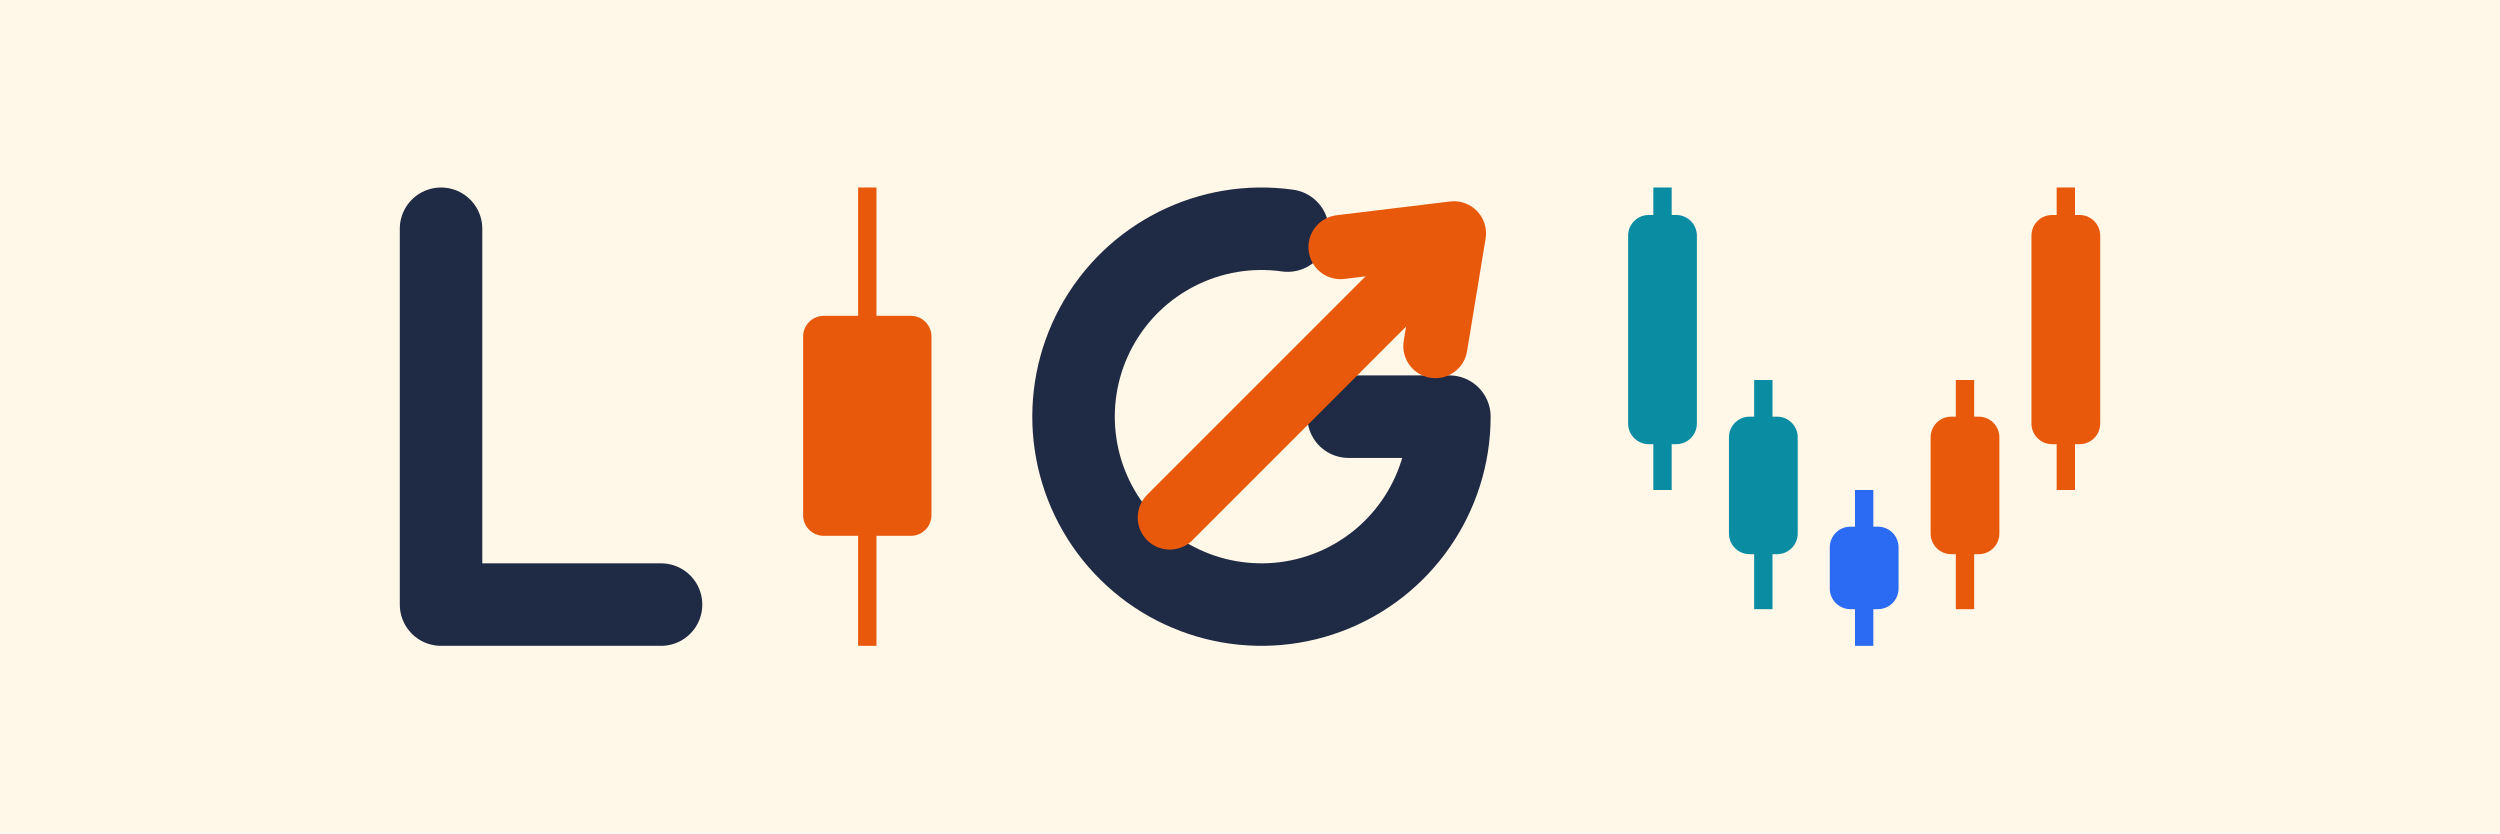
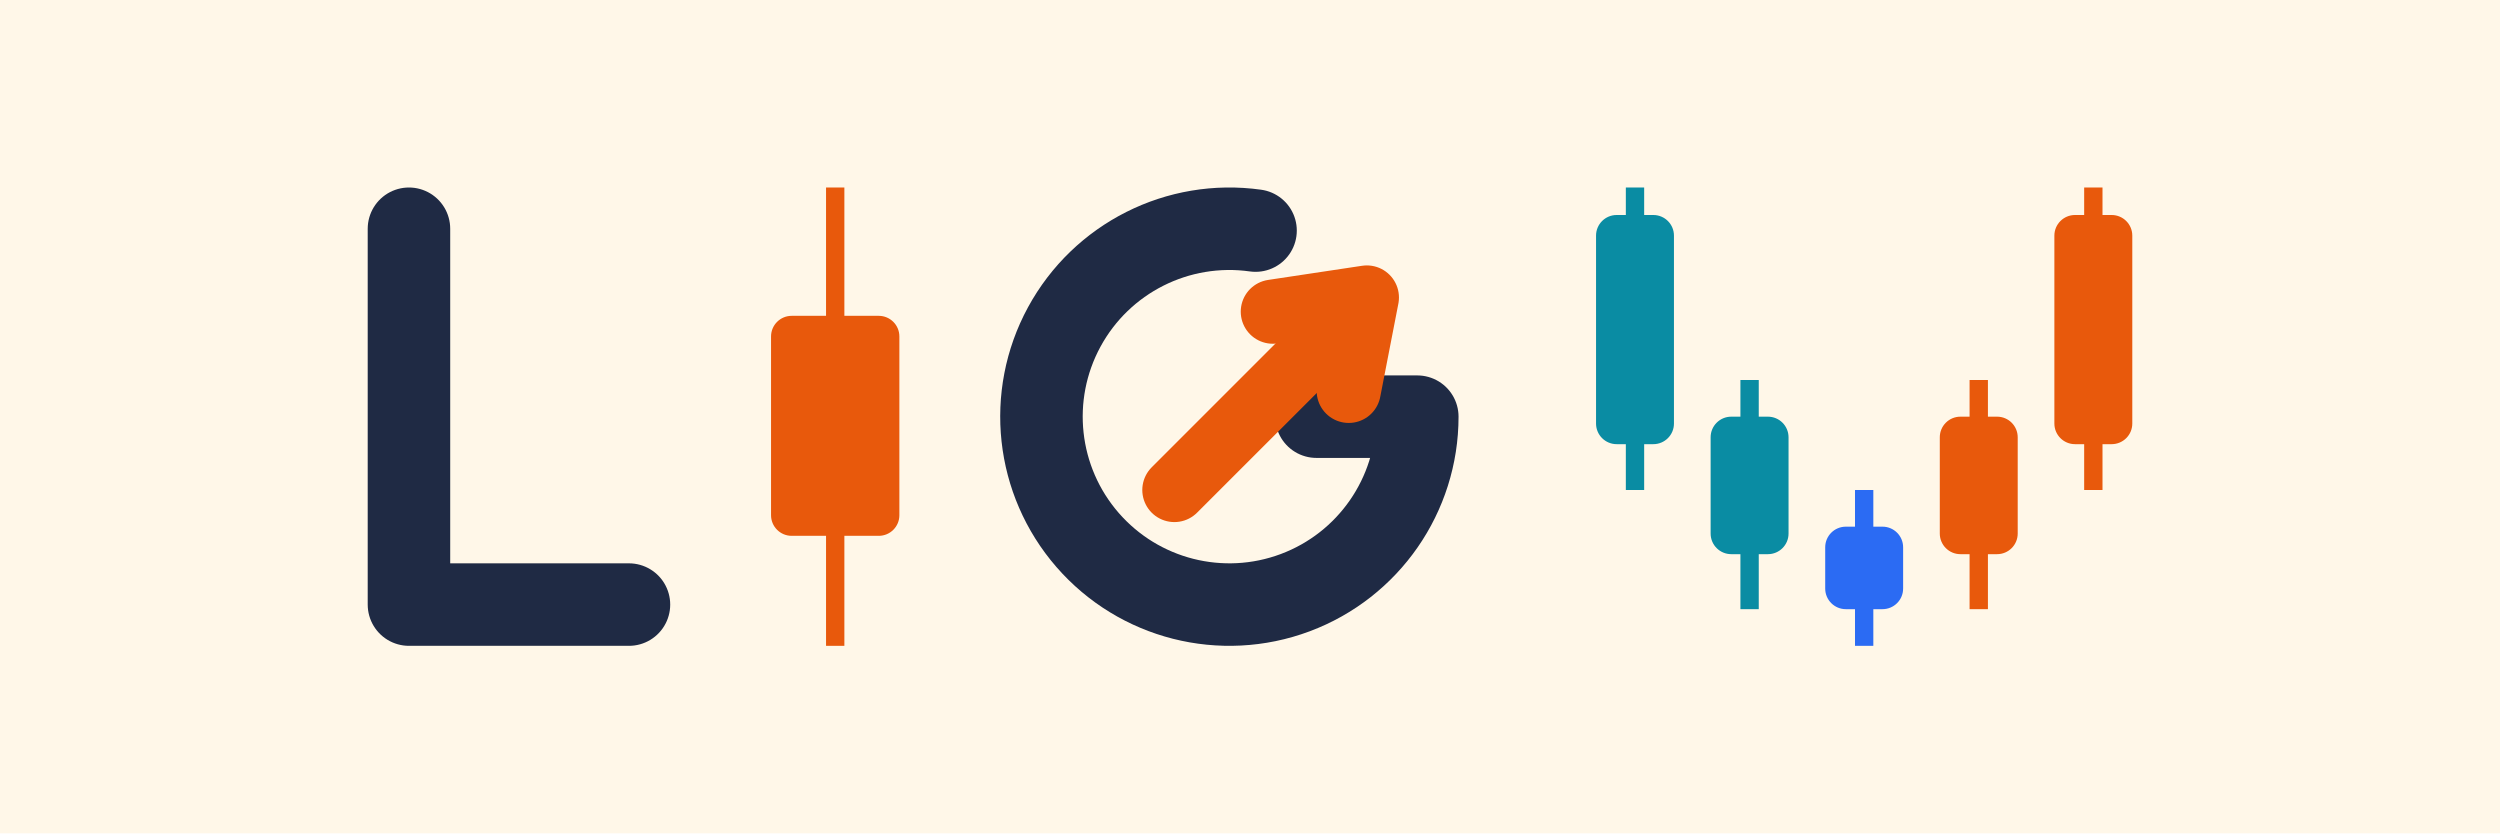
<svg xmlns="http://www.w3.org/2000/svg" width="1200" height="400" viewBox="0 0 1200 400">
  <rect x="0" y="0" width="1200" height="400" rx="0" fill="#FFF7E8" />
-   <g transform="translate(191.9,90) scale(2.2)">
+   <g transform="translate(176.5,90) scale(2.2)">
    <path d="M9,9 V91 H57" fill="none" stroke="#1F2A44" stroke-width="18" stroke-linecap="round" stroke-linejoin="round" />
    <rect x="100" y="0" width="4" height="100" rx="0" fill="#E8590C" />
    <rect x="88" y="28" width="28" height="48" rx="4.5" fill="#E8590C" />
    <path d="M193.71,9.4 A41,41 0 1 0 229,50 H207" fill="none" stroke="#1F2A44" stroke-width="18" stroke-linecap="round" stroke-linejoin="round" />
-     <path d="M168,72 L222,18" fill="none" stroke="#E8590C" stroke-width="14" stroke-linecap="round" stroke-linejoin="round" />
-     <path d="M225.95,34.6 L230,10 L205.25,13" fill="none" stroke="#E8590C" stroke-width="14" stroke-linecap="round" stroke-linejoin="round" />
-     <rect x="273.5" y="0" width="4" height="66" rx="0" fill="#0A8CA3" />
-     <rect x="268" y="6" width="15" height="50" rx="4.5" fill="#0A8CA3" />
-     <rect x="295.5" y="42" width="4" height="50" rx="0" fill="#0A8CA3" />
-     <rect x="290" y="50" width="15" height="30" rx="4.5" fill="#0A8CA3" />
-     <rect x="317.5" y="66" width="4" height="34" rx="0" fill="#2B6BF3" />
-     <rect x="312" y="74" width="15" height="18" rx="4.5" fill="#2B6BF3" />
-     <rect x="339.5" y="42" width="4" height="50" rx="0" fill="#E8590C" />
-     <rect x="334" y="50" width="15" height="30" rx="4.5" fill="#E8590C" />
-     <rect x="361.5" y="0" width="4" height="66" rx="0" fill="#E8590C" />
-     <rect x="356" y="6" width="15" height="50" rx="4.5" fill="#E8590C" />
+     <path d="M176,66 L210,32" fill="none" stroke="#E8590C" stroke-width="14" stroke-linecap="round" stroke-linejoin="round" />
+     <path d="M214.04,44.37 L218,24 L197.48,27.09" fill="none" stroke="#E8590C" stroke-width="14" stroke-linecap="round" stroke-linejoin="round" />
+     <rect x="274.5" y="0" width="4" height="66" rx="0" fill="#0A8CA3" />
+     <rect x="268" y="6" width="17" height="50" rx="4.5" fill="#0A8CA3" />
+     <rect x="299.5" y="42" width="4" height="50" rx="0" fill="#0A8CA3" />
+     <rect x="293" y="50" width="17" height="30" rx="4.5" fill="#0A8CA3" />
+     <rect x="324.5" y="66" width="4" height="34" rx="0" fill="#2B6BF3" />
+     <rect x="318" y="74" width="17" height="18" rx="4.5" fill="#2B6BF3" />
+     <rect x="349.5" y="42" width="4" height="50" rx="0" fill="#E8590C" />
+     <rect x="343" y="50" width="17" height="30" rx="4.5" fill="#E8590C" />
+     <rect x="374.5" y="0" width="4" height="66" rx="0" fill="#E8590C" />
+     <rect x="368" y="6" width="17" height="50" rx="4.5" fill="#E8590C" />
  </g>
</svg>
